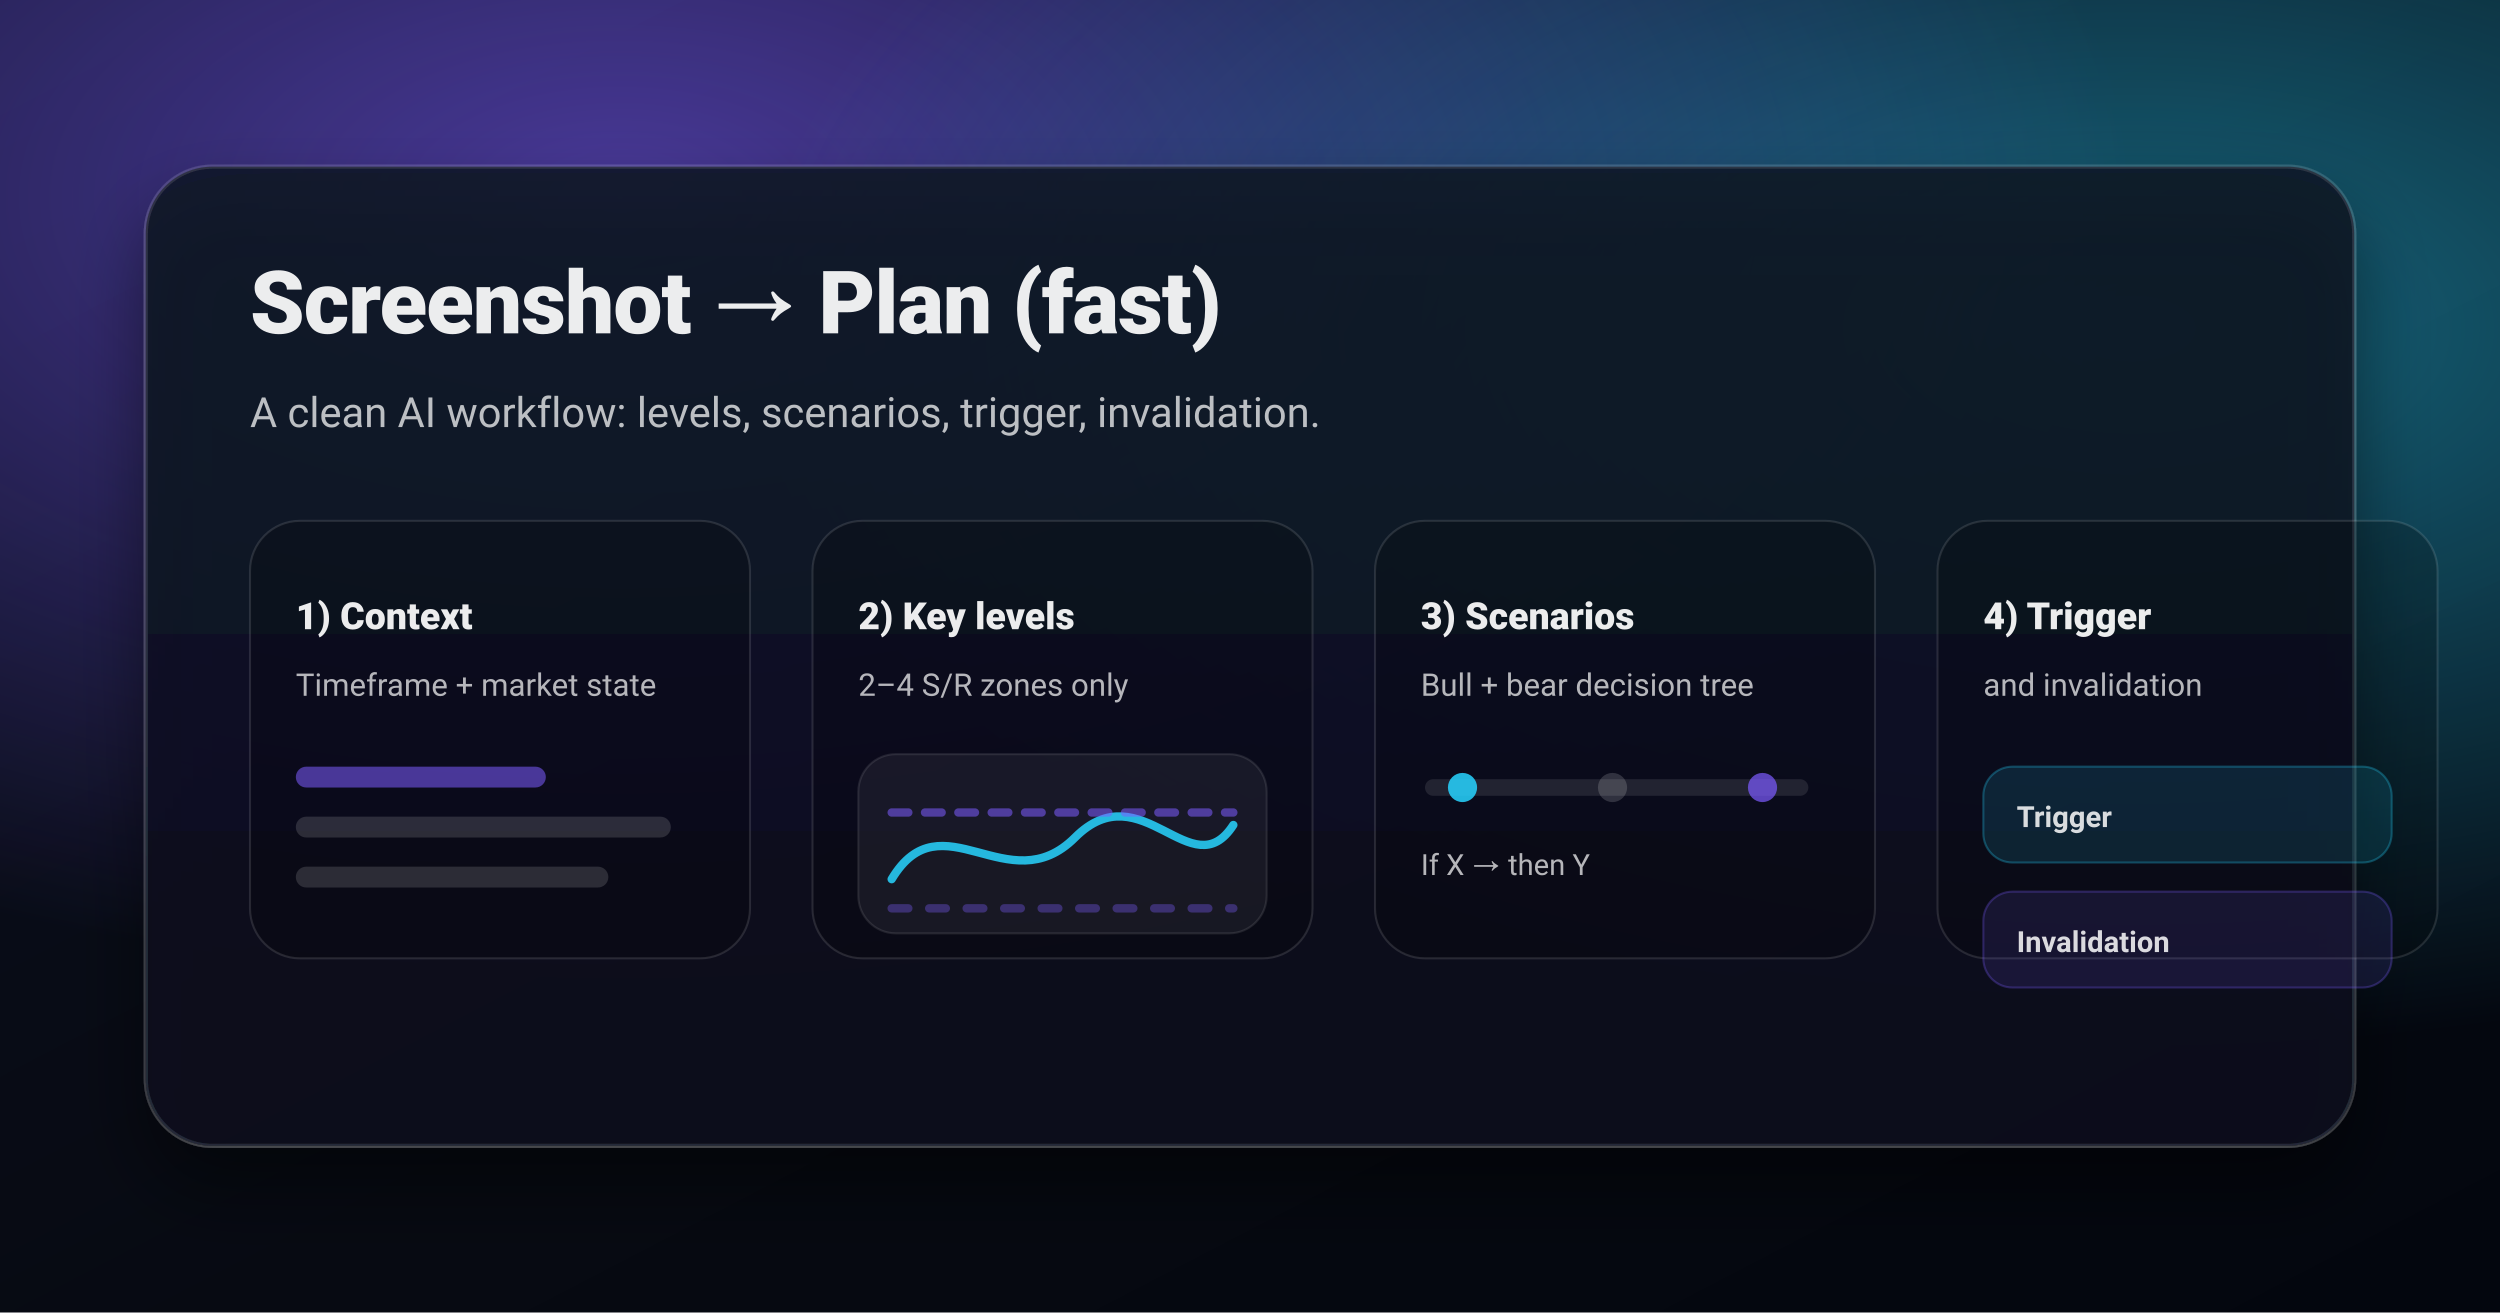
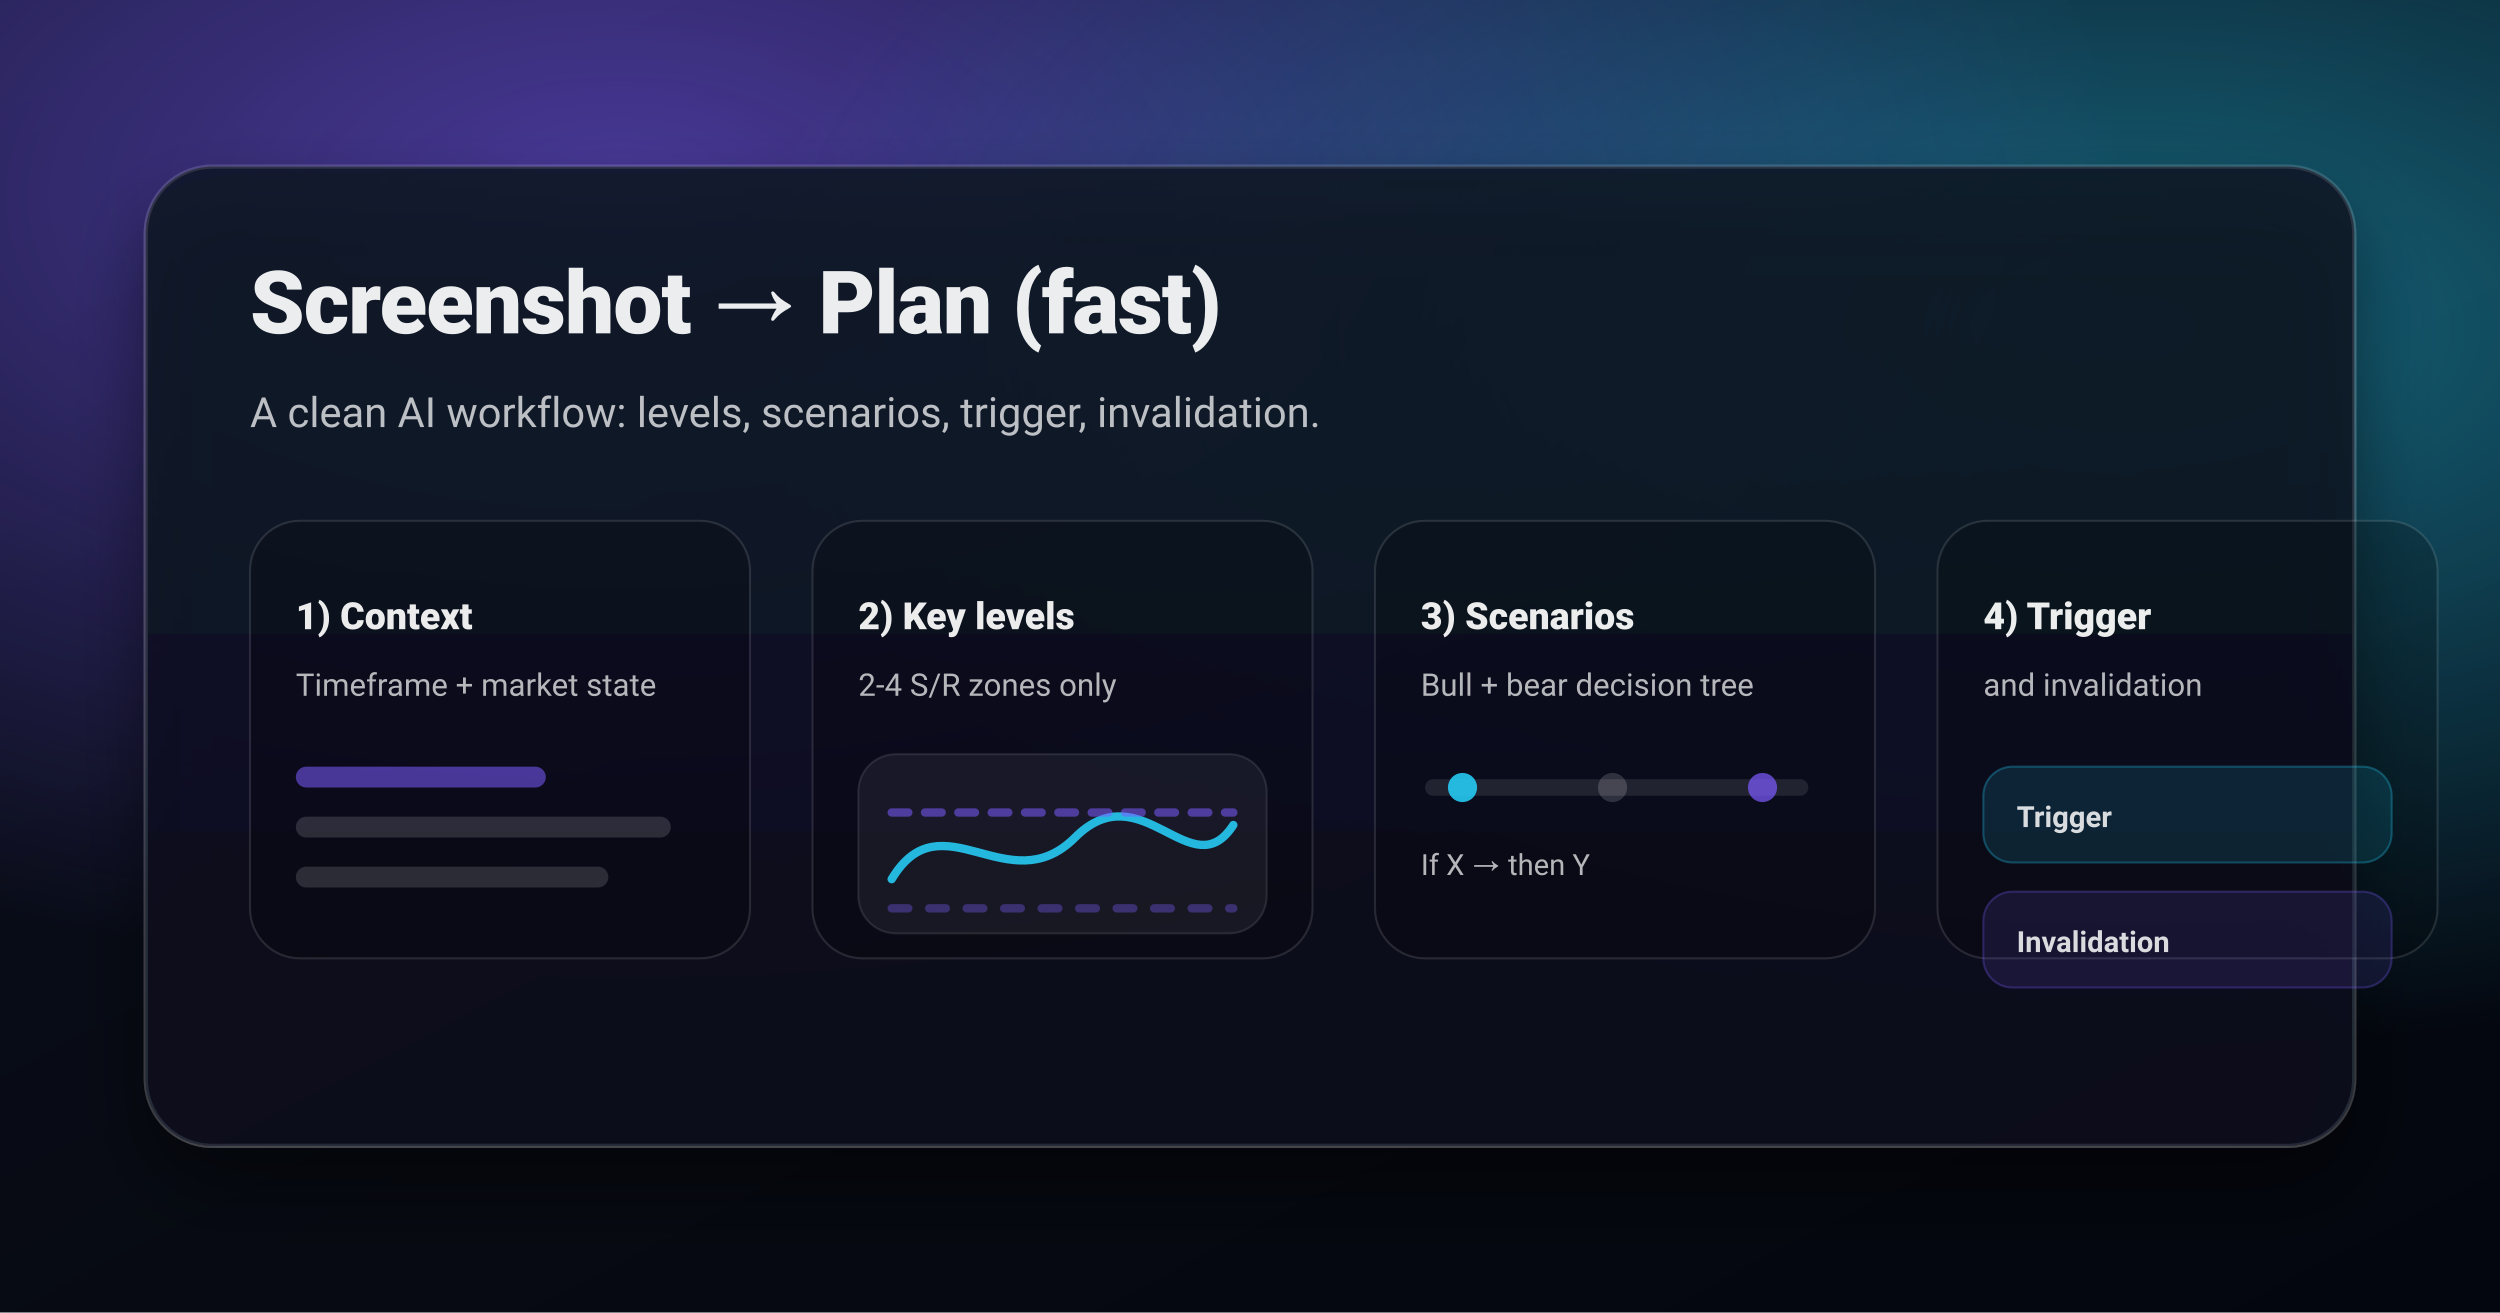
<svg xmlns="http://www.w3.org/2000/svg" width="1200" height="630" viewBox="0 0 1200 630">
  <defs>
    <linearGradient id="bg" x1="0" y1="0" x2="1" y2="1">
      <stop offset="0" stop-color="#0b1020" />
      <stop offset="0.55" stop-color="#070a12" />
      <stop offset="1" stop-color="#03060e" />
    </linearGradient>
    <radialGradient id="glow1" cx="25%" cy="15%" r="60%">
      <stop offset="0" stop-color="#7c5cff" stop-opacity="0.55" />
      <stop offset="1" stop-color="#7c5cff" stop-opacity="0" />
    </radialGradient>
    <radialGradient id="glow2" cx="85%" cy="25%" r="55%">
      <stop offset="0" stop-color="#27d4ff" stop-opacity="0.45" />
      <stop offset="1" stop-color="#27d4ff" stop-opacity="0" />
    </radialGradient>
    <linearGradient id="card" x1="0" y1="0" x2="0" y2="1">
      <stop offset="0" stop-color="#0f1424" stop-opacity="0.88" />
      <stop offset="1" stop-color="#0a0f1d" stop-opacity="0.88" />
    </linearGradient>
    <filter id="softShadow" x="-20%" y="-20%" width="140%" height="140%">
      <feDropShadow dx="0" dy="20" stdDeviation="18" flood-color="#000000" flood-opacity="0.55" />
    </filter>
    <filter id="innerGlow" x="-20%" y="-20%" width="140%" height="140%">
      <feGaussianBlur stdDeviation="10" result="blur" />
      <feColorMatrix in="blur" type="matrix" values="1 0 0 0 0.48                 0 1 0 0 0.36                 0 0 1 0 1                 0 0 0 0.3 0" result="tint" />
      <feBlend in="SourceGraphic" in2="tint" mode="screen" />
    </filter>
  </defs>
  <rect width="1200" height="630" fill="url(#bg)" />
  <rect width="1200" height="630" fill="url(#glow1)" />
  <rect width="1200" height="630" fill="url(#glow2)" />
  <g filter="url(#softShadow)">
    <rect x="70" y="80" width="1060" height="470" rx="32" fill="url(#card)" stroke="rgba(255,255,255,0.12)" stroke-width="2" />
  </g>
  <g font-family="ui-sans-serif, system-ui, -apple-system, Segoe UI, Roboto, Helvetica, Arial" fill="rgba(255,255,255,0.92)">
    <text x="120" y="160" font-size="42" font-weight="800" letter-spacing="-0.5">Screenshot → Plan (fast)</text>
    <text x="120" y="205" font-size="20" fill="rgba(255,255,255,0.72)">
      A clean AI workflow: levels, scenarios, trigger, invalidation.
    </text>
  </g>
  <g transform="translate(120 250)" font-family="ui-sans-serif, system-ui, -apple-system, Segoe UI, Roboto, Helvetica, Arial">
    <g>
      <rect x="0" y="0" width="240" height="210" rx="24" fill="rgba(0,0,0,0.22)" stroke="rgba(255,255,255,0.12)" />
      <text x="22" y="52" font-size="18" font-weight="800" fill="rgba(255,255,255,0.92)">1) Context</text>
      <text x="22" y="84" font-size="15" fill="rgba(255,255,255,0.70)">Timeframe + market state</text>
      <g transform="translate(22 118)">
        <rect x="0" y="0" width="120" height="10" rx="5" fill="rgba(124,92,255,0.55)" />
        <rect x="0" y="24" width="180" height="10" rx="5" fill="rgba(255,255,255,0.14)" />
        <rect x="0" y="48" width="150" height="10" rx="5" fill="rgba(255,255,255,0.14)" />
      </g>
    </g>
    <g transform="translate(270 0)">
      <rect x="0" y="0" width="240" height="210" rx="24" fill="rgba(0,0,0,0.22)" stroke="rgba(255,255,255,0.12)" />
      <text x="22" y="52" font-size="18" font-weight="800" fill="rgba(255,255,255,0.92)">2) Key levels</text>
-       <text x="22" y="84" font-size="15" fill="rgba(255,255,255,0.70)">2–4 S/R zones only</text>
+       <text x="22" y="84" font-size="15" fill="rgba(255,255,255,0.70)">2-4 S/R zones only</text>
      <g transform="translate(22 112)">
        <rect x="0" y="0" width="196" height="86" rx="18" fill="rgba(255,255,255,0.06)" stroke="rgba(255,255,255,0.10)" />
        <path d="M16 60 C40 20, 72 72, 104 40 S160 65, 180 34" fill="none" stroke="rgba(39,212,255,0.85)" stroke-width="4" stroke-linecap="round" />
        <path d="M16 28 H180" stroke="rgba(124,92,255,0.55)" stroke-width="4" stroke-linecap="round" stroke-dasharray="8 8" />
        <path d="M16 74 H180" stroke="rgba(124,92,255,0.35)" stroke-width="4" stroke-linecap="round" stroke-dasharray="8 10" />
      </g>
    </g>
    <g transform="translate(540 0)">
      <rect x="0" y="0" width="240" height="210" rx="24" fill="rgba(0,0,0,0.22)" stroke="rgba(255,255,255,0.12)" />
      <text x="22" y="52" font-size="18" font-weight="800" fill="rgba(255,255,255,0.92)">3) Scenarios</text>
      <text x="22" y="84" font-size="15" fill="rgba(255,255,255,0.70)">Bull + bear decision tree</text>
      <g transform="translate(22 118)">
        <path d="M6 10 H182" stroke="rgba(255,255,255,0.10)" stroke-width="8" stroke-linecap="round" />
        <circle cx="20" cy="10" r="7" fill="rgba(39,212,255,0.85)" />
        <circle cx="92" cy="10" r="7" fill="rgba(255,255,255,0.16)" />
        <circle cx="164" cy="10" r="7" fill="rgba(124,92,255,0.70)" />
        <text x="0" y="52" font-size="14" fill="rgba(255,255,255,0.70)">If X → then Y</text>
      </g>
    </g>
    <g transform="translate(810 0)">
      <rect x="0" y="0" width="240" height="210" rx="24" fill="rgba(0,0,0,0.22)" stroke="rgba(255,255,255,0.12)" />
      <text x="22" y="52" font-size="18" font-weight="800" fill="rgba(255,255,255,0.92)">4) Trigger</text>
      <text x="22" y="84" font-size="15" fill="rgba(255,255,255,0.70)">and invalidation</text>
      <g transform="translate(22 118)">
        <rect x="0" y="0" width="196" height="46" rx="14" fill="rgba(39,212,255,0.12)" stroke="rgba(39,212,255,0.28)" />
        <text x="16" y="29" font-size="14" font-weight="700" fill="rgba(255,255,255,0.84)">Trigger</text>
        <rect x="0" y="60" width="196" height="46" rx="14" fill="rgba(124,92,255,0.12)" stroke="rgba(124,92,255,0.28)" />
        <text x="16" y="89" font-size="14" font-weight="700" fill="rgba(255,255,255,0.84)">Invalidation</text>
      </g>
    </g>
  </g>
  <g filter="url(#innerGlow)">
    <path d="M116 228 H1084" stroke="rgba(255,255,255,0.08)" stroke-width="2" stroke-linecap="round" />
  </g>
</svg>
